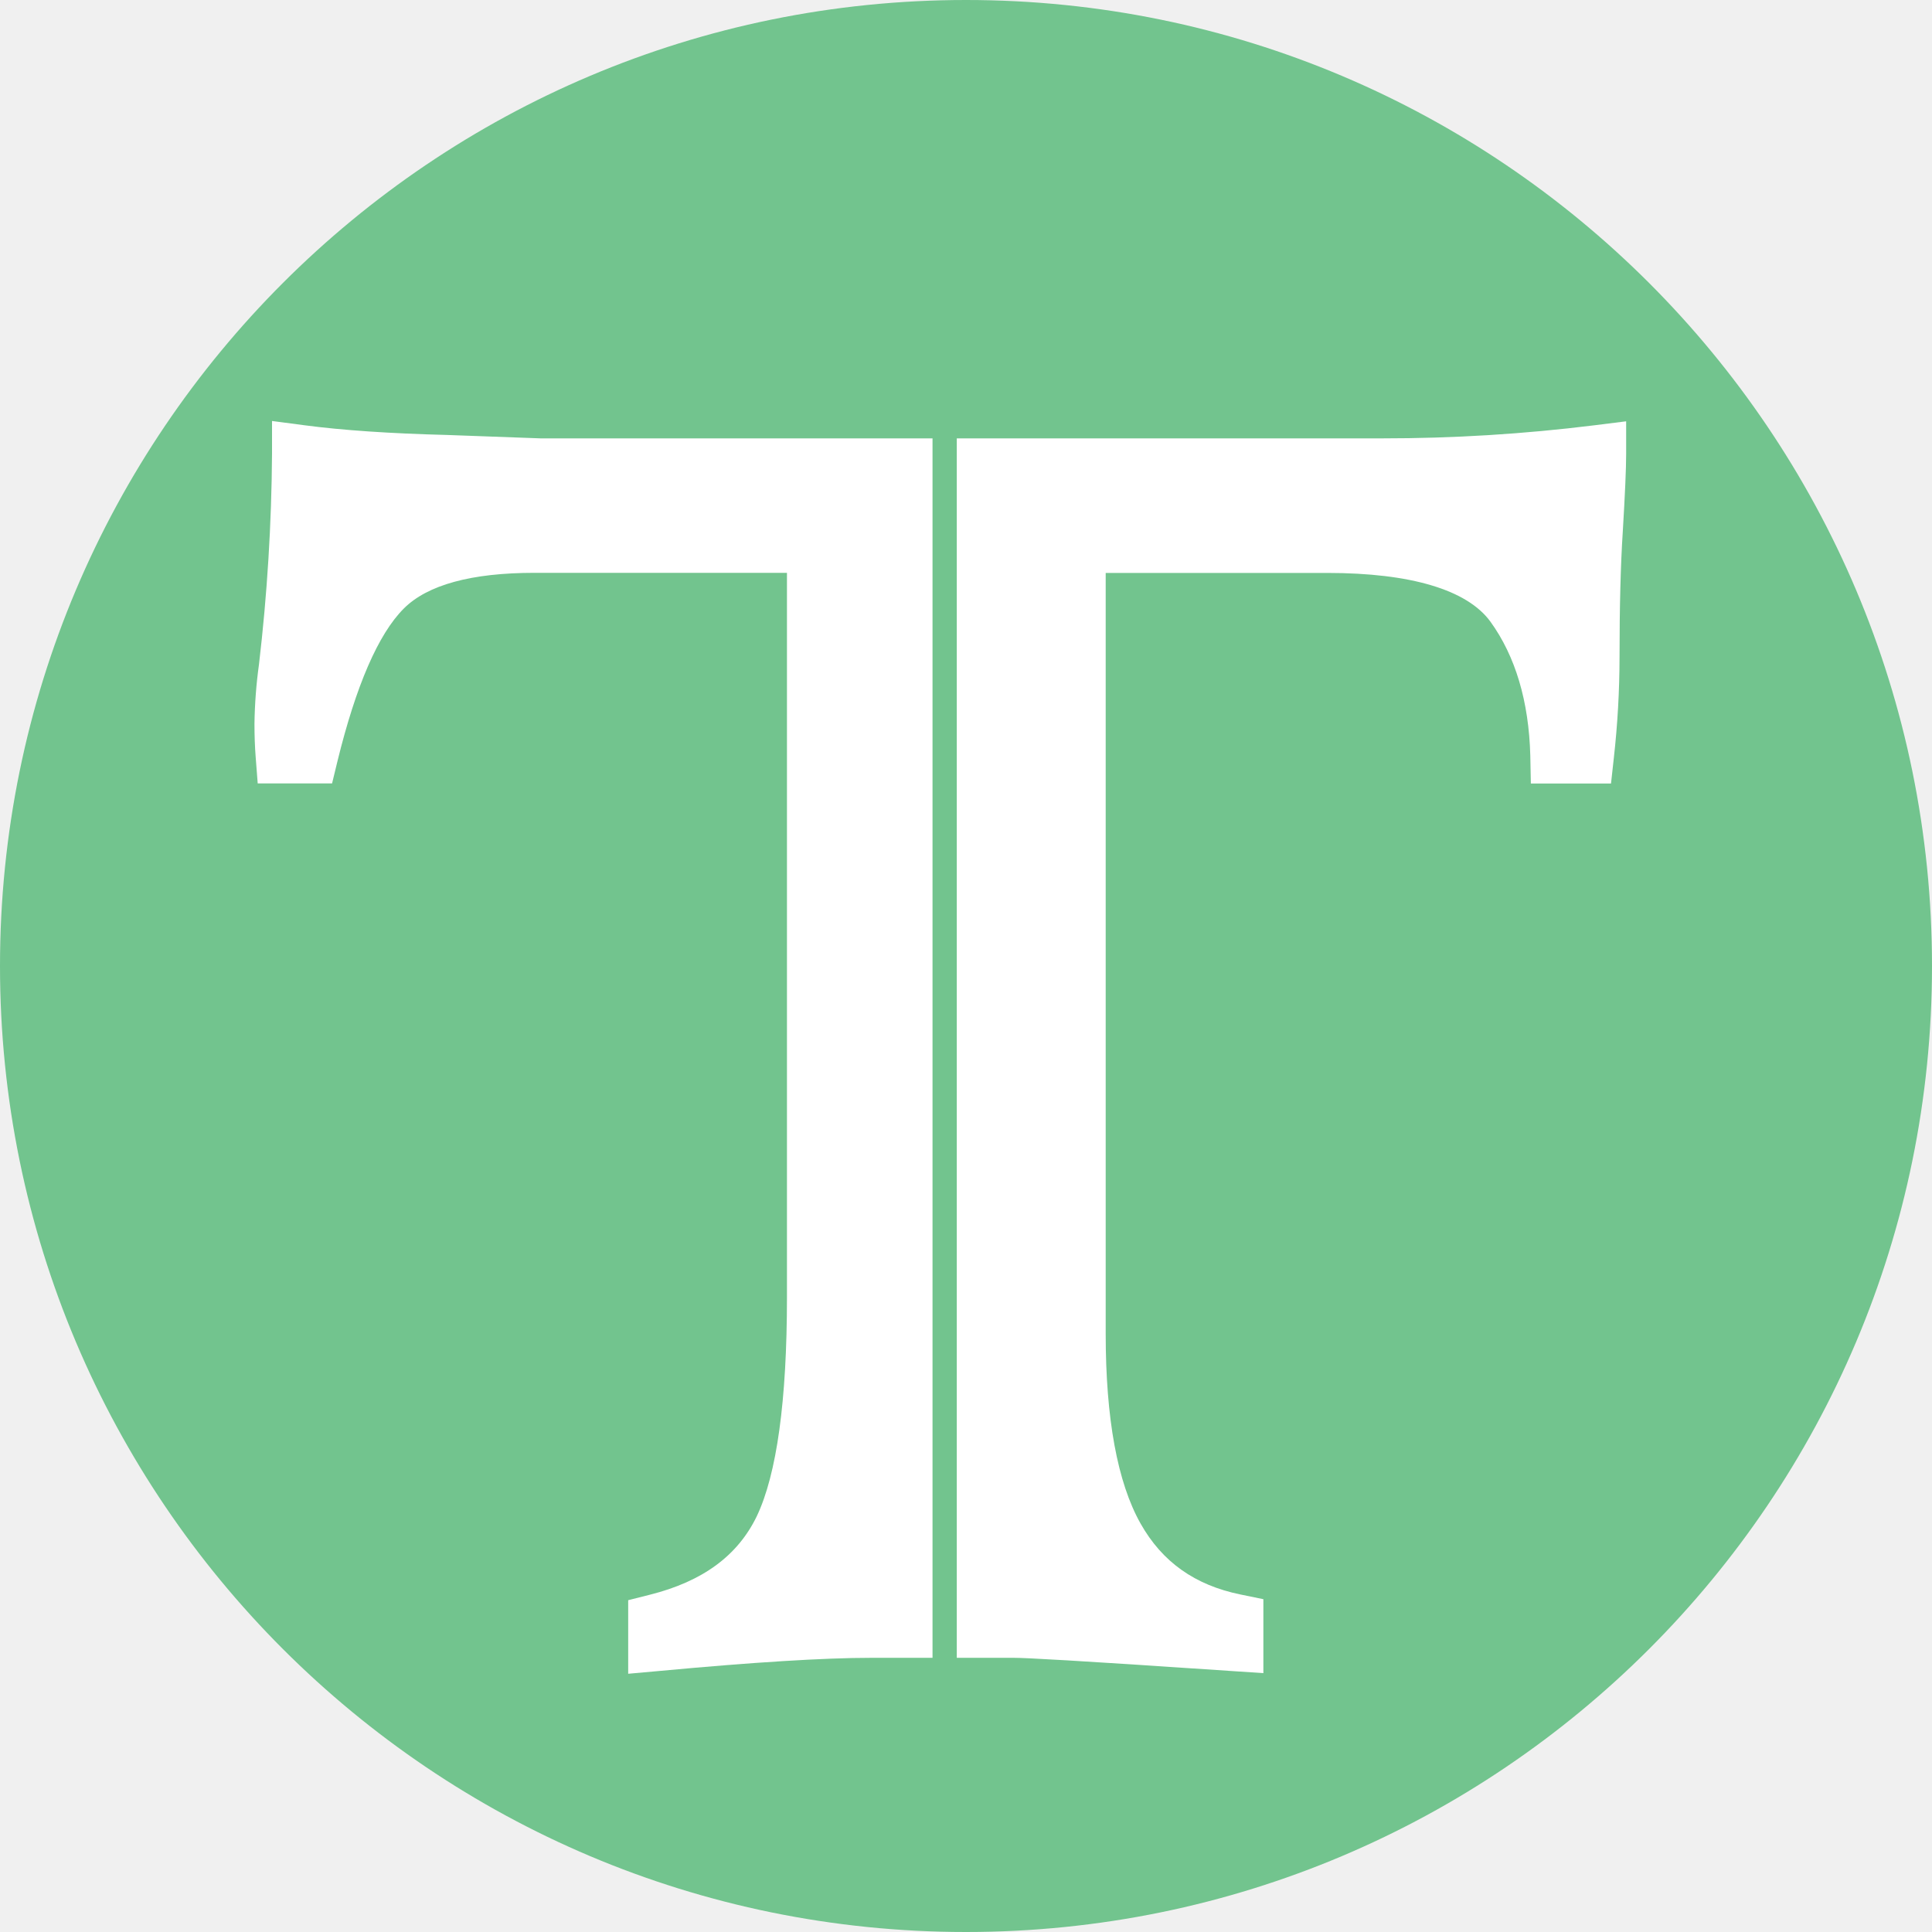
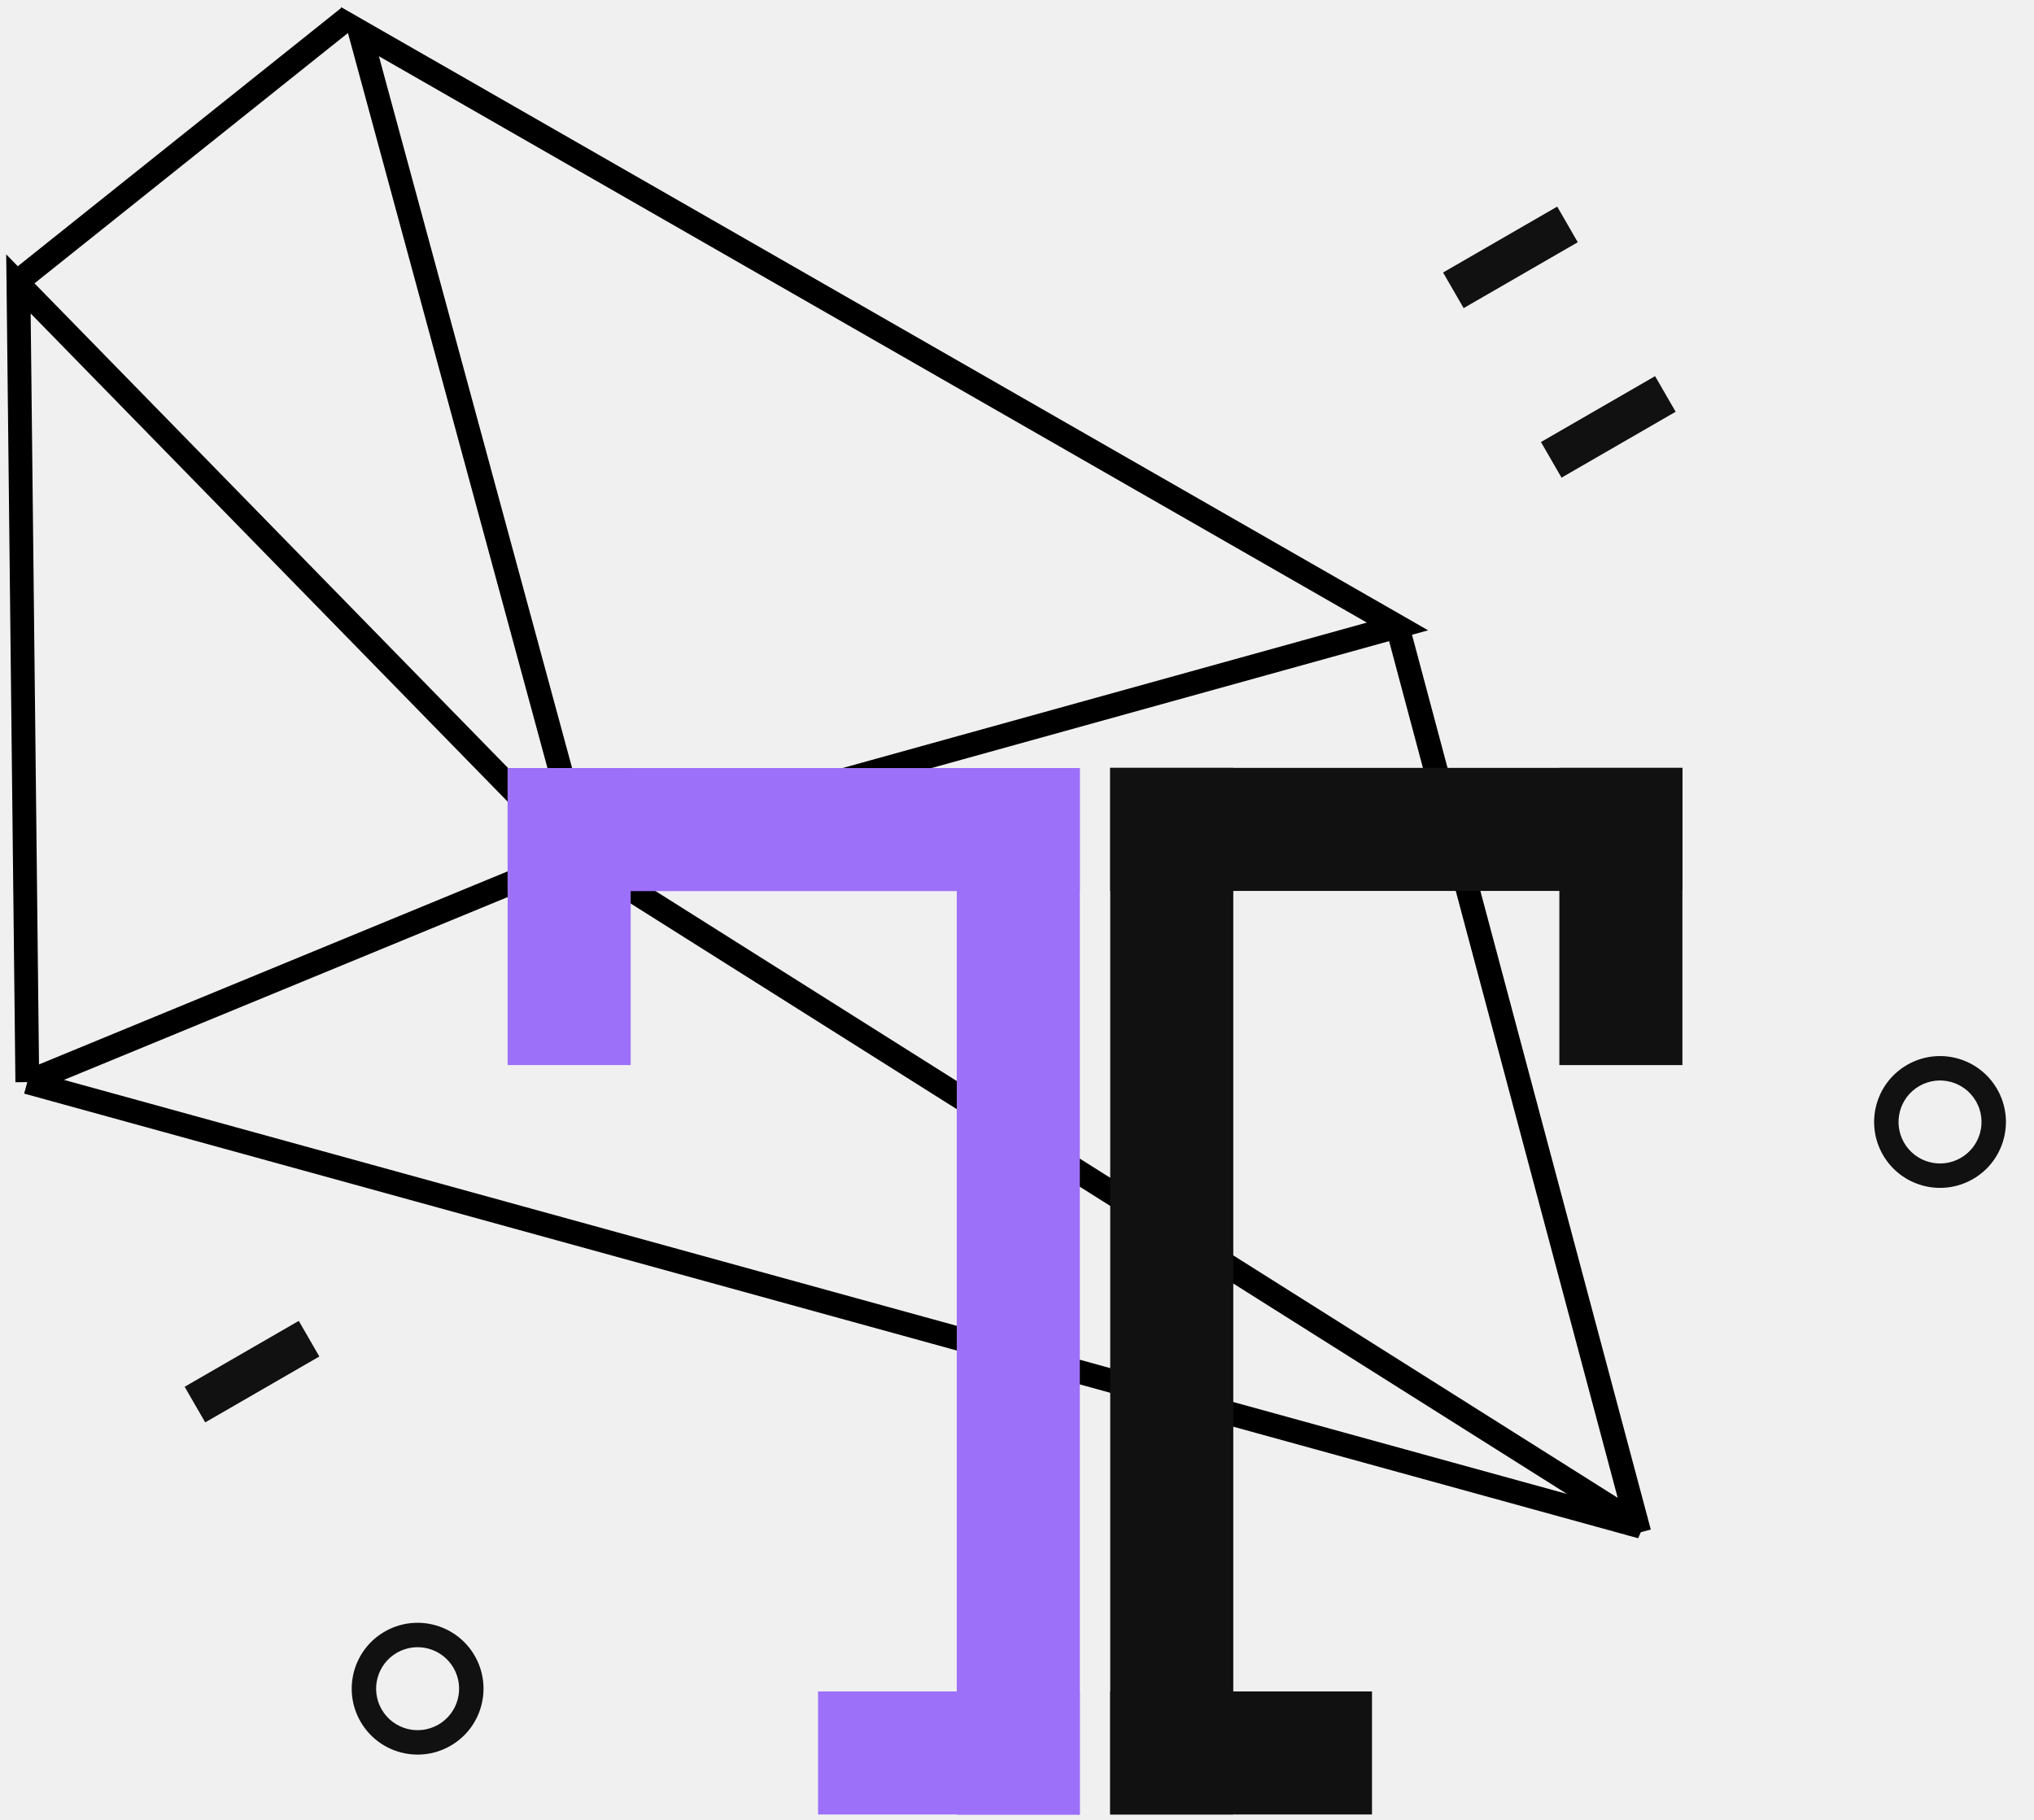
- <svg xmlns="http://www.w3.org/2000/svg" id="Layer_1" data-name="Layer 1" viewBox="0 0 727.2 727.2">
-   <defs>
-     <style>.cls-1{fill:#72c48e;}.cls-2{fill:#fff;}</style>
-   </defs>
-   <circle class="cls-1" cx="363.6" cy="363.6" r="363.6" />
-   <path class="cls-2" d="M236.45,602.31l8.15-2.06c19.9-5,33.06-14.69,40.24-29.52,7.54-15.82,11.37-43.58,11.37-82.45V215.61h-95c-23.75,0-40.31,4.52-49.22,13.44-9.6,9.6-18,29-25,57.59l-2,8.24H97l-.77-10c-.3-3.83-.45-8-.45-12.46A180.89,180.89,0,0,1,97.49,250a721.37,721.37,0,0,0,4.9-79.22V158.46l12.22,1.61c14.21,1.88,32.26,3.11,53.64,3.65L203.44,165H351V624H327.77c-17.57,0-44.33,1.66-79.52,4.94L236.45,630ZM464,629c-60.42-4.1-78.09-5-82.28-5H360.13V165H520.34a644.16,644.16,0,0,0,79.6-4.9l12.14-1.52v12.24c0,5.51-.42,15.09-1.27,29.28-.81,12.49-1.22,28.31-1.22,47.09a345.07,345.07,0,0,1-2.15,38.12l-1.06,9.61H576.21L576,284.35C575.45,264,570.41,247,561,234c-8.73-12-30-18.35-61.39-18.35H416.18V502c0,32,4.42,56,13.13,71.47,8.14,14.44,20.44,23.17,37.59,26.69l8.63,1.77v27.84Z" transform="translate(0 0)" />
-   <path class="cls-2" d="M203.25,175.76h137V613.21H327.77q-27,0-80.52,5v-7.47q34.44-8.72,47.31-35.28Q307,549.29,307,488.28V204.81H201.18q-40.26,0-56.86,16.6t-27.81,62.67H107q-.4-5.38-.41-11.62a171,171,0,0,1,1.66-21.16,728.52,728.52,0,0,0,5-80.52q22,2.91,54.79,3.73ZM381.72,613.21H370.93V175.76H520.34a652.09,652.09,0,0,0,80.94-5q0,7.89-1.25,28.64-1.24,19.1-1.24,47.73a335.06,335.06,0,0,1-2.08,36.93h-10q-.84-34-17-56.44-16.61-22.81-70.14-22.83H405.38V502q0,51,14.52,76.78t44.83,32v7.47Q391.26,613.21,381.72,613.21Z" transform="translate(0 0)" />
+ <svg xmlns="http://www.w3.org/2000/svg" width="171" height="153" viewBox="0 0 171 153" fill="none">
+   <rect x="132.645" y="20.365" width="11.08" height="3.458" transform="rotate(150 132.645 20.3647)" fill="#111111" />
+   <rect x="140.874" y="34.618" width="11.08" height="3.458" transform="rotate(150 140.874 34.6177)" fill="#111111" />
+   <rect x="26.847" y="114.043" width="11.08" height="3.458" transform="rotate(150 26.8472 114.043)" fill="#111111" />
+   <path d="M37.879 146.769C35.229 148.299 31.841 147.391 30.311 144.741C28.782 142.092 29.689 138.703 32.339 137.174C34.989 135.644 38.377 136.552 39.907 139.201C41.436 141.851 40.529 145.239 37.879 146.769ZM33.365 138.951C31.697 139.914 31.125 142.047 32.088 143.715C33.051 145.384 35.185 145.955 36.853 144.992C38.521 144.029 39.093 141.896 38.13 140.227C37.167 138.559 35.033 137.987 33.365 138.951Z" fill="#111111" />
+   <path d="M165.87 99.124C163.22 100.654 159.832 99.746 158.302 97.097C156.772 94.447 157.68 91.059 160.33 89.529C162.979 87.999 166.368 88.907 167.897 91.557C169.427 94.207 168.519 97.595 165.87 99.124ZM161.356 91.306C159.687 92.269 159.116 94.403 160.079 96.071C161.042 97.739 163.175 98.311 164.844 97.348C166.512 96.384 167.084 94.251 166.121 92.583C165.157 90.914 163.024 90.343 161.356 91.306Z" fill="#111111" />
+   <path d="M48.512 71.935L1.55 23.87L2.295 90.976M48.512 71.935L2.295 90.976M48.512 71.935L137.987 128.358L2.295 90.976M117.488 52.667L48.988 71.668L30.257 2.659L117.488 52.667ZM117.488 52.667L137.817 128.849M1.333 23.793L29.328 1.434" stroke="black" stroke-width="2" />
+   <rect x="80.436" y="64.578" width="10.345" height="87.989" fill="#9D70F9" />
+   <rect width="10.345" height="22.007" transform="matrix(-4.37114e-08 -1 -1 4.37114e-08 90.7808 152.547)" fill="#9D70F9" />
+   <rect x="42.677" y="74.917" width="10.345" height="48.104" transform="rotate(-90 42.6768 74.917)" fill="#9D70F9" />
+   <rect x="42.677" y="64.572" width="10.345" height="24.971" fill="#9D70F9" />
+   <rect width="10.345" height="87.989" transform="matrix(-1 0 0 1 103.683 64.5571)" fill="#111111" />
+   <rect width="10.345" height="48.104" transform="matrix(4.37114e-08 -1 -1 -4.37114e-08 141.442 74.9019)" fill="#111111" />
+   <rect width="10.345" height="24.985" transform="matrix(1 0 0 -1 131.097 89.543)" fill="#111111" />
+   <rect width="10.345" height="22.007" transform="matrix(-4.37114e-08 -1 -1 4.37114e-08 115.345 152.547)" fill="#111111" />
</svg>
